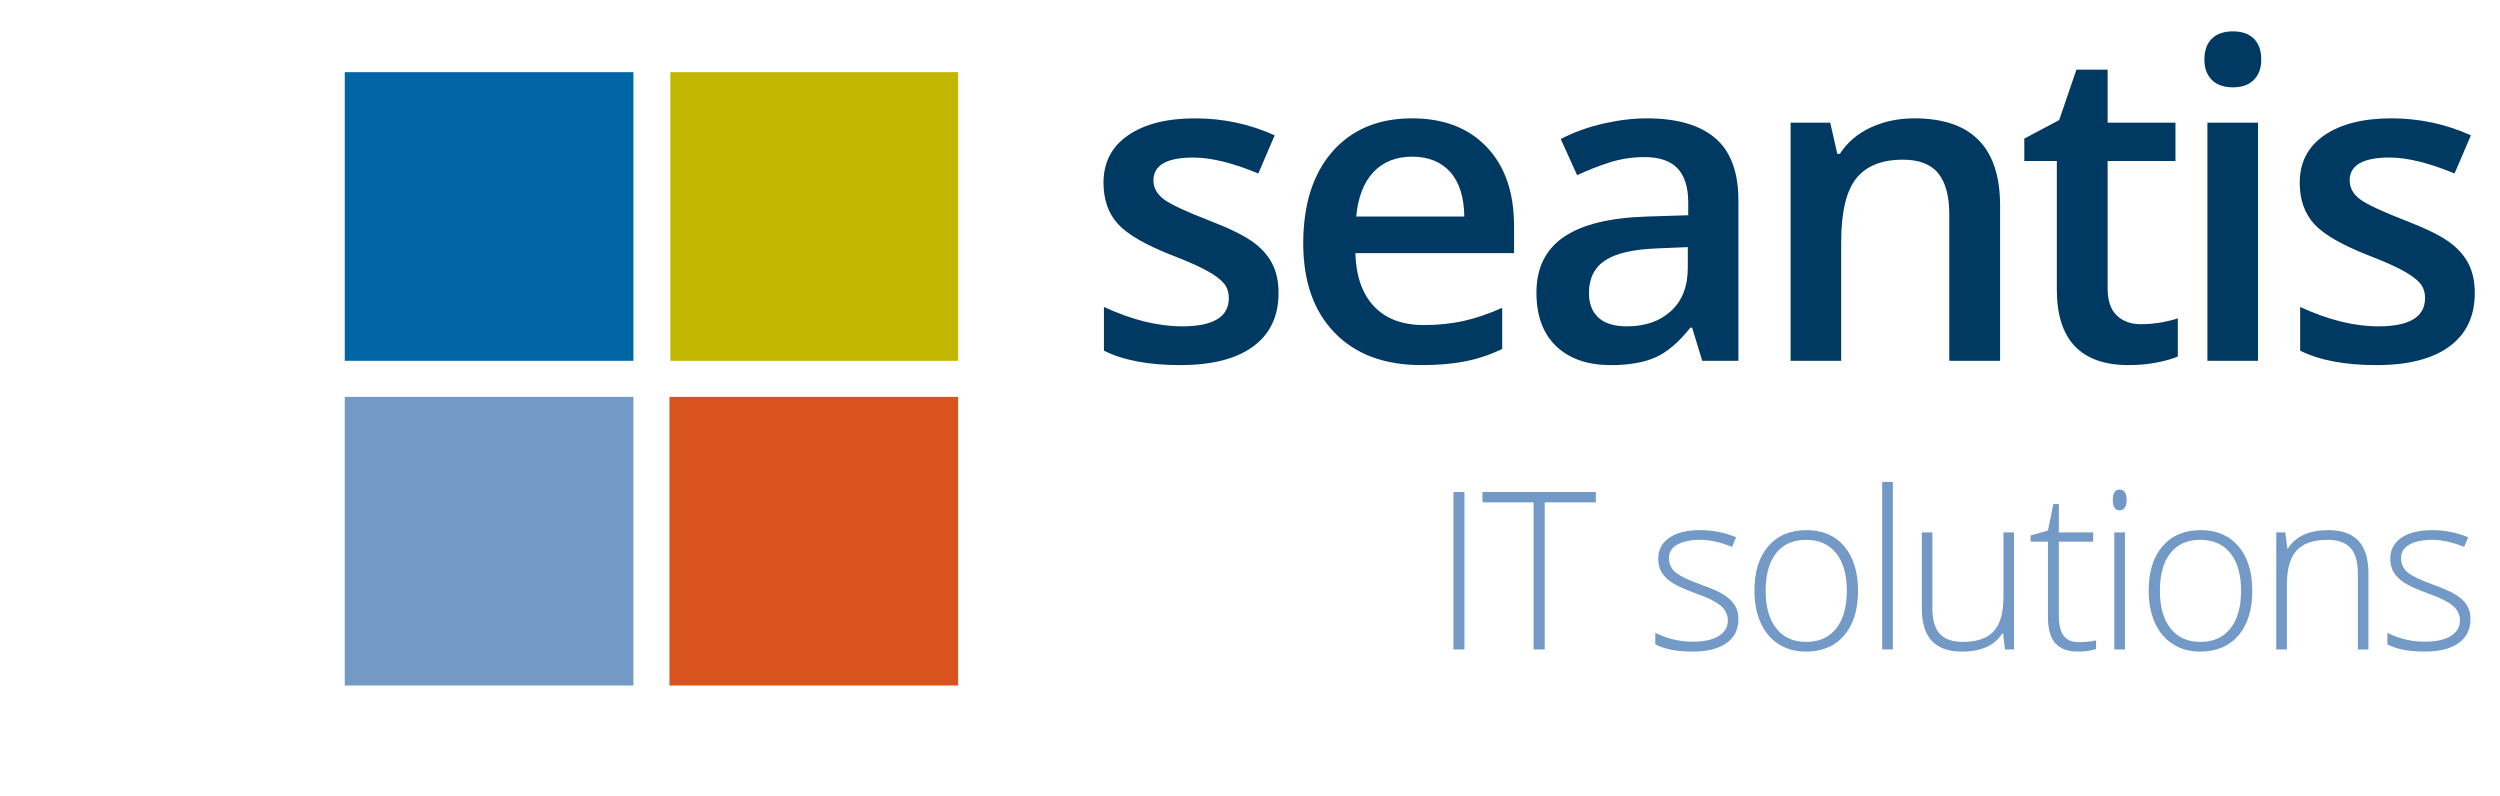
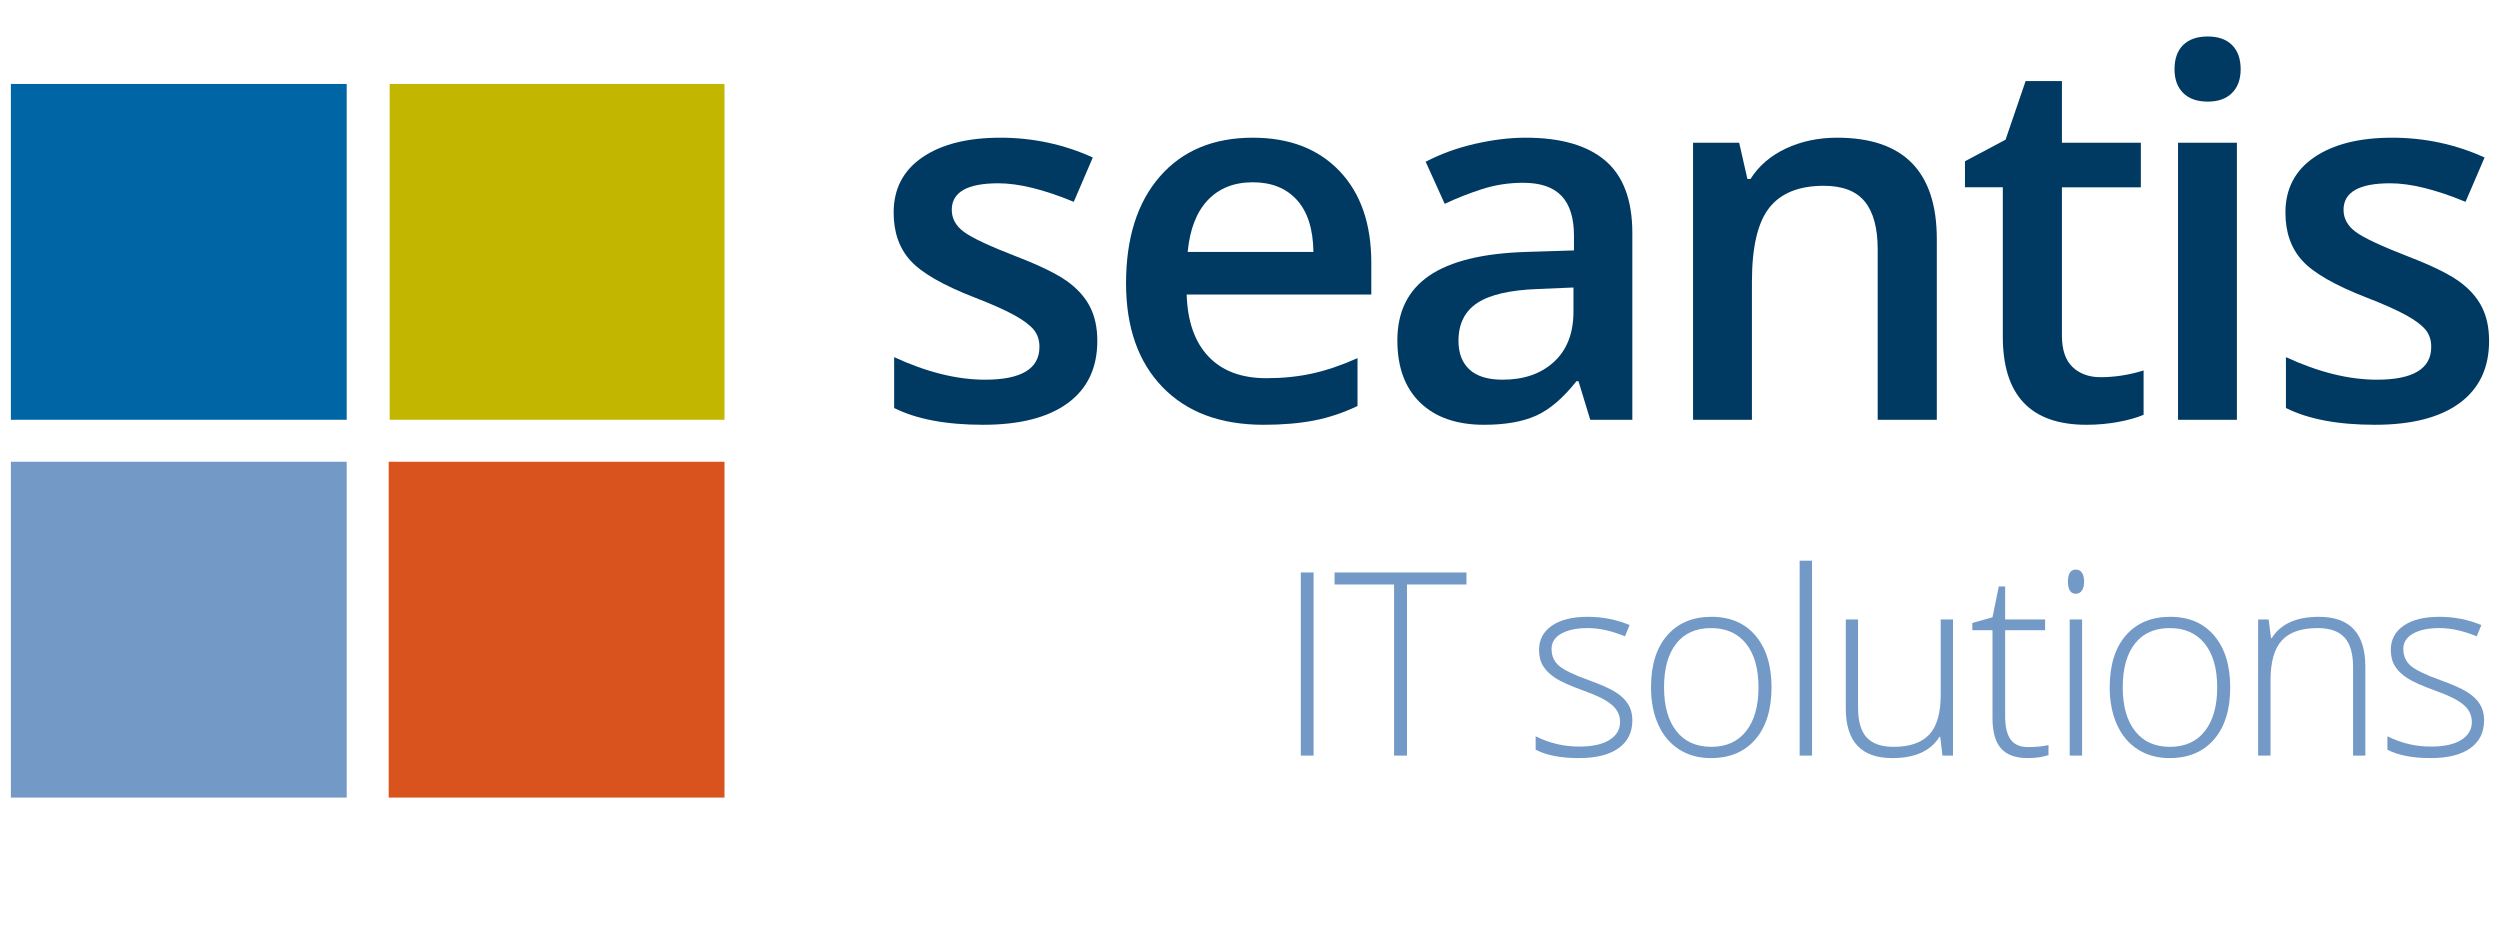
- <svg xmlns="http://www.w3.org/2000/svg" version="1.0" id="Layer_1" x="0px" y="0px" width="623.62px" height="198.43px" viewBox="0 0 623.62 198.43" enable-background="new 0 0 623.62 198.43" xml:space="preserve">
+ <svg xmlns="http://www.w3.org/2000/svg" version="1.0" id="Layer_1" x="0px" y="0px" width="536px" height="198.43px" viewBox="0 0 536 198.43" enable-background="new 0 0 536 198.43" xml:space="preserve">
  <g>
-     <path fill="#003A63" d="M318.931,73.081c0,5.801-2.113,10.25-6.338,13.347c-4.226,3.098-10.277,4.646-18.154,4.646   c-7.914,0-14.27-1.199-19.067-3.599V76.572c6.982,3.223,13.481,4.834,19.497,4.834c7.77,0,11.655-2.345,11.655-7.036   c0-1.504-0.43-2.757-1.289-3.76c-0.859-1.002-2.274-2.041-4.243-3.115c-1.97-1.074-4.709-2.291-8.218-3.652   c-6.84-2.649-11.467-5.299-13.884-7.949c-2.417-2.649-3.625-6.087-3.625-10.312c0-5.084,2.049-9.032,6.15-11.843   c4.1-2.811,9.676-4.216,16.731-4.216c6.982,0,13.589,1.415,19.819,4.243l-4.082,9.507c-6.41-2.649-11.799-3.975-16.167-3.975   c-6.66,0-9.99,1.898-9.99,5.693c0,1.862,0.868,3.438,2.605,4.727c1.736,1.289,5.523,3.062,11.36,5.317   c4.905,1.898,8.468,3.635,10.688,5.21c2.22,1.576,3.867,3.393,4.941,5.452C318.394,67.755,318.931,70.217,318.931,73.081z" />
-     <path fill="#003A63" d="M354.578,91.074c-9.238,0-16.463-2.694-21.673-8.083c-5.21-5.389-7.815-12.81-7.815-22.263   c0-9.703,2.418-17.33,7.252-22.881c4.834-5.55,11.475-8.325,19.926-8.325c7.842,0,14.037,2.382,18.584,7.144   c4.547,4.763,6.822,11.315,6.822,19.658v6.821h-39.586c0.18,5.766,1.736,10.197,4.674,13.293c2.936,3.098,7.07,4.646,12.406,4.646   c3.51,0,6.776-0.331,9.803-0.994c3.025-0.662,6.275-1.763,9.748-3.303v10.259c-3.08,1.469-6.195,2.507-9.346,3.115   S358.623,91.074,354.578,91.074z M352.268,39.082c-4.01,0-7.224,1.271-9.641,3.813c-2.417,2.543-3.859,6.249-4.324,11.118h26.963   c-0.072-4.905-1.254-8.621-3.545-11.145S356.277,39.082,352.268,39.082z" />
-     <path fill="#003A63" d="M424.617,90l-2.525-8.271h-0.43c-2.865,3.617-5.746,6.079-8.646,7.385s-6.625,1.96-11.172,1.96   c-5.837,0-10.393-1.575-13.67-4.727c-3.275-3.15-4.914-7.608-4.914-13.374c0-6.123,2.273-10.742,6.821-13.857   c4.547-3.115,11.476-4.815,20.786-5.103l10.258-0.322v-3.169c0-3.795-0.885-6.633-2.658-8.513c-1.771-1.88-4.521-2.82-8.244-2.82   c-3.045,0-5.963,0.448-8.755,1.343c-2.793,0.896-5.479,1.952-8.057,3.169l-4.082-9.023c3.223-1.683,6.749-2.962,10.581-3.84   c3.831-0.877,7.447-1.316,10.85-1.316c7.555,0,13.258,1.647,17.107,4.941c3.848,3.295,5.773,8.469,5.773,15.522V90H424.617z    M405.818,81.406c4.582,0,8.262-1.28,11.037-3.84c2.775-2.56,4.162-6.15,4.162-10.769v-5.156l-7.627,0.322   c-5.943,0.215-10.268,1.208-12.971,2.981s-4.055,4.485-4.055,8.137c0,2.65,0.787,4.7,2.363,6.15   C400.304,80.681,402.667,81.406,405.818,81.406z" />
-     <path fill="#003A63" d="M498.92,90h-12.676V53.477c0-4.583-0.922-8.003-2.766-10.259s-4.771-3.384-8.781-3.384   c-5.336,0-9.238,1.576-11.709,4.727c-2.471,3.151-3.707,8.433-3.707,15.845V90H446.66V30.596h9.883l1.771,7.788h0.645   c1.791-2.828,4.332-5.013,7.627-6.553c3.295-1.539,6.947-2.31,10.957-2.31c14.252,0,21.377,7.251,21.377,21.753V90z" />
-     <path fill="#003A63" d="M534.016,80.869c3.078,0,6.158-0.483,9.238-1.45v9.507c-1.396,0.609-3.195,1.119-5.398,1.531   c-2.201,0.411-4.484,0.618-6.848,0.618c-11.961,0-17.939-6.302-17.939-18.906V40.156h-8.111V34.57l8.701-4.619l4.297-12.568h7.789   v13.213h16.918v9.561h-16.918v31.797c0,3.044,0.76,5.291,2.283,6.741C529.549,80.144,531.545,80.869,534.016,80.869z" />
-     <path fill="#003A63" d="M549.883,14.858c0-2.256,0.617-3.992,1.854-5.21c1.234-1.217,2.998-1.826,5.291-1.826   c2.219,0,3.947,0.609,5.182,1.826c1.236,1.218,1.854,2.954,1.854,5.21c0,2.148-0.617,3.84-1.854,5.076   c-1.234,1.235-2.963,1.853-5.182,1.853c-2.293,0-4.057-0.618-5.291-1.853C550.5,18.699,549.883,17.007,549.883,14.858z M563.258,90   h-12.623V30.596h12.623V90z" />
-     <path fill="#003A63" d="M617.328,73.081c0,5.801-2.113,10.25-6.338,13.347c-4.225,3.098-10.277,4.646-18.154,4.646   c-7.914,0-14.27-1.199-19.066-3.599V76.572c6.982,3.223,13.48,4.834,19.496,4.834c7.77,0,11.656-2.345,11.656-7.036   c0-1.504-0.43-2.757-1.289-3.76c-0.859-1.002-2.275-2.041-4.244-3.115s-4.709-2.291-8.217-3.652   c-6.84-2.649-11.467-5.299-13.885-7.949c-2.416-2.649-3.625-6.087-3.625-10.312c0-5.084,2.049-9.032,6.15-11.843   c4.1-2.811,9.676-4.216,16.73-4.216c6.982,0,13.588,1.415,19.818,4.243l-4.082,9.507c-6.41-2.649-11.799-3.975-16.166-3.975   c-6.66,0-9.99,1.898-9.99,5.693c0,1.862,0.867,3.438,2.605,4.727c1.736,1.289,5.521,3.062,11.359,5.317   c4.904,1.898,8.467,3.635,10.688,5.21c2.221,1.576,3.867,3.393,4.941,5.452C616.791,67.755,617.328,70.217,617.328,73.081z" />
+     <path fill="#003A63" d="M235.264,73.081c0,5.801-2.113,10.25-6.338,13.347c-4.226,3.098-10.277,4.646-18.154,4.646   c-7.914,0-14.27-1.199-19.067-3.599V76.572c6.982,3.223,13.481,4.834,19.497,4.834c7.77,0,11.655-2.345,11.655-7.036   c0-1.504-0.43-2.757-1.289-3.76c-0.859-1.002-2.274-2.041-4.243-3.115c-1.97-1.074-4.709-2.291-8.218-3.652   c-6.84-2.649-11.467-5.299-13.884-7.949c-2.417-2.649-3.625-6.087-3.625-10.312c0-5.084,2.049-9.032,6.15-11.843   c4.1-2.811,9.676-4.216,16.731-4.216c6.982,0,13.589,1.415,19.819,4.243l-4.082,9.507c-6.41-2.649-11.799-3.975-16.167-3.975   c-6.66,0-9.99,1.898-9.99,5.693c0,1.862,0.868,3.438,2.605,4.727c1.736,1.289,5.523,3.062,11.36,5.317   c4.905,1.898,8.468,3.635,10.688,5.21c2.22,1.576,3.867,3.393,4.941,5.452C234.727,67.755,235.264,70.217,235.264,73.081z" />
+     <path fill="#003A63" d="M270.912,91.074c-9.238,0-16.463-2.694-21.673-8.083c-5.21-5.389-7.815-12.81-7.815-22.263   c0-9.703,2.418-17.33,7.252-22.881c4.834-5.55,11.475-8.325,19.926-8.325c7.842,0,14.037,2.382,18.584,7.144   c4.547,4.763,6.822,11.315,6.822,19.658v6.821h-39.586c0.18,5.766,1.736,10.197,4.674,13.293c2.936,3.098,7.07,4.646,12.406,4.646   c3.51,0,6.776-0.331,9.803-0.994c3.025-0.662,6.275-1.763,9.748-3.303v10.259c-3.08,1.469-6.195,2.507-9.346,3.115   S274.957,91.074,270.912,91.074z M268.601,39.082c-4.01,0-7.224,1.271-9.641,3.813c-2.417,2.543-3.859,6.249-4.324,11.118h26.963   c-0.072-4.905-1.254-8.621-3.545-11.145S272.611,39.082,268.601,39.082z" />
+     <path fill="#003A63" d="M340.951,90l-2.525-8.271h-0.43c-2.865,3.617-5.746,6.079-8.646,7.385s-6.625,1.96-11.172,1.96   c-5.837,0-10.393-1.575-13.67-4.727c-3.275-3.15-4.914-7.608-4.914-13.374c0-6.123,2.273-10.742,6.821-13.857   c4.547-3.115,11.476-4.815,20.786-5.103l10.258-0.322v-3.169c0-3.795-0.885-6.633-2.658-8.513c-1.771-1.88-4.521-2.82-8.244-2.82   c-3.045,0-5.963,0.448-8.755,1.343c-2.793,0.896-5.479,1.952-8.057,3.169l-4.082-9.023c3.223-1.683,6.749-2.962,10.581-3.84   c3.831-0.877,7.447-1.316,10.85-1.316c7.555,0,13.258,1.647,17.107,4.941c3.848,3.295,5.773,8.469,5.773,15.522V90H340.951z    M322.152,81.406c4.582,0,8.262-1.28,11.037-3.84c2.775-2.56,4.162-6.15,4.162-10.769v-5.156l-7.627,0.322   c-5.943,0.215-10.268,1.208-12.971,2.981s-4.055,4.485-4.055,8.137c0,2.65,0.787,4.7,2.363,6.15   C316.637,80.681,319,81.406,322.152,81.406z" />
+     <path fill="#003A63" d="M415.253,90h-12.676V53.477c0-4.583-0.922-8.003-2.766-10.259s-4.771-3.384-8.781-3.384   c-5.336,0-9.238,1.576-11.709,4.727c-2.471,3.151-3.707,8.433-3.707,15.845V90h-12.621V30.596h9.883l1.771,7.788h0.645   c1.791-2.828,4.332-5.013,7.627-6.553c3.295-1.539,6.947-2.31,10.957-2.31c14.252,0,21.377,7.251,21.377,21.753V90z" />
+     <path fill="#003A63" d="M450.349,80.869c3.078,0,6.158-0.483,9.238-1.45v9.507c-1.396,0.609-3.195,1.119-5.398,1.531   c-2.201,0.411-4.484,0.618-6.848,0.618c-11.961,0-17.939-6.302-17.939-18.906V40.156h-8.111V34.57l8.701-4.619l4.297-12.568h7.789   v13.213h16.918v9.561h-16.918v31.797c0,3.044,0.76,5.291,2.283,6.741C445.882,80.144,447.878,80.869,450.349,80.869z" />
+     <path fill="#003A63" d="M466.216,14.858c0-2.256,0.617-3.992,1.854-5.21c1.234-1.217,2.998-1.826,5.291-1.826   c2.219,0,3.947,0.609,5.182,1.826c1.236,1.218,1.854,2.954,1.854,5.21c0,2.148-0.617,3.84-1.854,5.076   c-1.234,1.235-2.963,1.853-5.182,1.853c-2.293,0-4.057-0.618-5.291-1.853C466.833,18.699,466.216,17.007,466.216,14.858z    M479.591,90h-12.623V30.596h12.623V90z" />
+     <path fill="#003A63" d="M533.662,73.081c0,5.801-2.113,10.25-6.338,13.347c-4.225,3.098-10.277,4.646-18.154,4.646   c-7.914,0-14.27-1.199-19.066-3.599V76.572c6.982,3.223,13.48,4.834,19.496,4.834c7.77,0,11.656-2.345,11.656-7.036   c0-1.504-0.43-2.757-1.289-3.76c-0.859-1.002-2.275-2.041-4.244-3.115s-4.709-2.291-8.217-3.652   c-6.84-2.649-11.467-5.299-13.885-7.949c-2.416-2.649-3.625-6.087-3.625-10.312c0-5.084,2.049-9.032,6.15-11.843   c4.1-2.811,9.676-4.216,16.73-4.216c6.982,0,13.588,1.415,19.818,4.243l-4.082,9.507c-6.41-2.649-11.799-3.975-16.166-3.975   c-6.66,0-9.99,1.898-9.99,5.693c0,1.862,0.867,3.438,2.605,4.727c1.736,1.289,5.521,3.062,11.359,5.317   c4.904,1.898,8.467,3.635,10.688,5.21c2.221,1.576,3.867,3.393,4.941,5.452C533.125,67.755,533.662,70.217,533.662,73.081z" />
  </g>
-   <rect x="86" y="18" fill="#0065A4" width="72" height="72" />
-   <rect x="167" y="99" fill="#D9531E" width="72" height="72" />
-   <rect x="167.212" y="18" fill="#C3B600" width="71.788" height="72" />
-   <rect x="86" y="99" fill="#7399C6" width="72" height="72" />
+   <rect x="2.333" y="18" fill="#0065A4" width="72" height="72" />
+   <rect x="83.333" y="99" fill="#D9531E" width="72" height="72" />
+   <rect x="83.546" y="18" fill="#C3B600" width="71.788" height="72" />
+   <rect x="2.333" y="99" fill="#7399C6" width="72" height="72" />
  <g>
-     <path fill="#7399C6" d="M362.559,162v-39.263h2.74V162H362.559z" />
-     <path fill="#7399C6" d="M385.323,162h-2.766v-36.685h-12.757v-2.578h28.278v2.578h-12.756V162z" />
-     <path fill="#7399C6" d="M433.644,154.4c0,2.613-0.994,4.623-2.98,6.028c-1.988,1.405-4.808,2.108-8.46,2.108   c-3.903,0-7-0.6-9.292-1.799v-2.874c2.937,1.468,6.033,2.202,9.292,2.202c2.883,0,5.071-0.479,6.566-1.437   c1.494-0.958,2.242-2.233,2.242-3.827c0-1.468-0.596-2.703-1.786-3.706s-3.146-1.987-5.867-2.954   c-2.919-1.057-4.969-1.965-6.15-2.726s-2.072-1.62-2.672-2.578c-0.601-0.958-0.9-2.126-0.9-3.505c0-2.184,0.918-3.912,2.753-5.184   c1.835-1.271,4.4-1.906,7.694-1.906c3.151,0,6.141,0.591,8.97,1.772l-0.993,2.417c-2.865-1.182-5.523-1.772-7.977-1.772   c-2.381,0-4.27,0.394-5.666,1.182s-2.096,1.88-2.096,3.276c0,1.521,0.542,2.739,1.625,3.652s3.2,1.934,6.352,3.062   c2.632,0.949,4.548,1.804,5.747,2.564s2.099,1.625,2.699,2.592C433.344,151.956,433.644,153.094,433.644,154.4z" />
-     <path fill="#7399C6" d="M463.48,147.363c0,4.764-1.155,8.482-3.465,11.159s-5.496,4.015-9.561,4.015   c-2.561,0-4.816-0.617-6.768-1.854c-1.951-1.234-3.446-3.008-4.484-5.316c-1.039-2.311-1.559-4.978-1.559-8.004   c0-4.762,1.155-8.473,3.465-11.131c2.31-2.659,5.479-3.988,9.507-3.988c4.011,0,7.157,1.348,9.439,4.042   C462.339,138.98,463.48,142.674,463.48,147.363z M440.438,147.363c0,4.012,0.882,7.14,2.646,9.387   c1.764,2.246,4.257,3.37,7.479,3.37s5.716-1.124,7.479-3.37c1.763-2.247,2.646-5.375,2.646-9.387c0-4.027-0.892-7.152-2.673-9.372   s-4.283-3.33-7.506-3.33s-5.707,1.105-7.452,3.316C441.311,140.189,440.438,143.318,440.438,147.363z" />
-     <path fill="#7399C6" d="M472.171,162h-2.659v-41.787h2.659V162z" />
-     <path fill="#7399C6" d="M482.033,132.809v18.906c0,2.936,0.617,5.07,1.854,6.404c1.234,1.334,3.15,2.001,5.746,2.001   c3.474,0,6.029-0.877,7.668-2.632c1.638-1.754,2.457-4.609,2.457-8.566v-16.113h2.632V162h-2.256l-0.483-4.028h-0.161   c-1.897,3.044-5.272,4.565-10.124,4.565c-6.643,0-9.964-3.554-9.964-10.662v-19.066H482.033z" />
-     <path fill="#7399C6" d="M518.46,160.174c1.683,0,3.15-0.143,4.404-0.43v2.148c-1.289,0.43-2.775,0.645-4.459,0.645   c-2.578,0-4.48-0.689-5.706-2.068c-1.227-1.378-1.84-3.545-1.84-6.498v-18.854h-4.323v-1.557l4.323-1.209l1.343-6.606h1.369v7.063   h8.567v2.309h-8.567v18.477c0,2.238,0.395,3.895,1.182,4.969C515.541,159.637,516.776,160.174,518.46,160.174z" />
-     <path fill="#7399C6" d="M527.033,124.697c0-1.719,0.564-2.578,1.691-2.578c0.556,0,0.989,0.225,1.303,0.672   s0.471,1.084,0.471,1.906c0,0.807-0.157,1.441-0.471,1.907s-0.747,0.698-1.303,0.698   C527.598,127.303,527.033,126.435,527.033,124.697z M530.068,162h-2.659v-29.191h2.659V162z" />
-     <path fill="#7399C6" d="M561.825,147.363c0,4.764-1.155,8.482-3.465,11.159s-5.496,4.015-9.561,4.015   c-2.561,0-4.816-0.617-6.768-1.854c-1.951-1.234-3.446-3.008-4.484-5.316c-1.039-2.311-1.559-4.978-1.559-8.004   c0-4.762,1.155-8.473,3.465-11.131c2.31-2.659,5.479-3.988,9.507-3.988c4.011,0,7.157,1.348,9.439,4.042   C560.684,138.98,561.825,142.674,561.825,147.363z M538.782,147.363c0,4.012,0.882,7.14,2.646,9.387   c1.764,2.246,4.257,3.37,7.479,3.37s5.716-1.124,7.479-3.37c1.763-2.247,2.646-5.375,2.646-9.387c0-4.027-0.892-7.152-2.673-9.372   s-4.283-3.33-7.506-3.33s-5.707,1.105-7.452,3.316C539.655,140.189,538.782,143.318,538.782,147.363z" />
-     <path fill="#7399C6" d="M588.164,162v-18.934c0-2.936-0.617-5.07-1.854-6.404c-1.234-1.334-3.15-2.001-5.746-2.001   c-3.492,0-6.048,0.882-7.668,2.646s-2.43,4.623-2.43,8.58V162h-2.659v-29.191h2.256l0.511,4.001h0.16   c1.898-3.044,5.273-4.565,10.125-4.565c6.624,0,9.937,3.555,9.937,10.662V162H588.164z" />
-     <path fill="#7399C6" d="M616.26,154.4c0,2.613-0.994,4.623-2.98,6.028c-1.988,1.405-4.808,2.108-8.46,2.108   c-3.903,0-7-0.6-9.292-1.799v-2.874c2.937,1.468,6.033,2.202,9.292,2.202c2.883,0,5.071-0.479,6.566-1.437   c1.494-0.958,2.242-2.233,2.242-3.827c0-1.468-0.596-2.703-1.786-3.706s-3.146-1.987-5.867-2.954   c-2.919-1.057-4.969-1.965-6.15-2.726s-2.072-1.62-2.672-2.578c-0.601-0.958-0.9-2.126-0.9-3.505c0-2.184,0.918-3.912,2.753-5.184   c1.835-1.271,4.4-1.906,7.694-1.906c3.151,0,6.141,0.591,8.97,1.772l-0.993,2.417c-2.865-1.182-5.523-1.772-7.977-1.772   c-2.381,0-4.27,0.394-5.666,1.182s-2.096,1.88-2.096,3.276c0,1.521,0.542,2.739,1.625,3.652s3.2,1.934,6.352,3.062   c2.632,0.949,4.548,1.804,5.747,2.564s2.099,1.625,2.699,2.592C615.96,151.956,616.26,153.094,616.26,154.4z" />
+     <path fill="#7399C6" d="M278.892,162v-39.263h2.74V162H278.892z" />
+     <path fill="#7399C6" d="M301.657,162h-2.766v-36.685h-12.757v-2.578h28.278v2.578h-12.756V162z" />
+     <path fill="#7399C6" d="M349.977,154.4c0,2.613-0.994,4.623-2.98,6.028c-1.988,1.405-4.808,2.108-8.46,2.108   c-3.903,0-7-0.6-9.292-1.799v-2.874c2.937,1.468,6.033,2.202,9.292,2.202c2.883,0,5.071-0.479,6.566-1.437   c1.494-0.958,2.242-2.233,2.242-3.827c0-1.468-0.596-2.703-1.786-3.706s-3.146-1.987-5.867-2.954   c-2.919-1.057-4.969-1.965-6.15-2.726s-2.072-1.62-2.672-2.578c-0.601-0.958-0.9-2.126-0.9-3.505c0-2.184,0.918-3.912,2.753-5.184   c1.835-1.271,4.4-1.906,7.694-1.906c3.151,0,6.141,0.591,8.97,1.772l-0.993,2.417c-2.865-1.182-5.523-1.772-7.977-1.772   c-2.381,0-4.27,0.394-5.666,1.182s-2.096,1.88-2.096,3.276c0,1.521,0.542,2.739,1.625,3.652s3.2,1.934,6.352,3.062   c2.632,0.949,4.548,1.804,5.747,2.564s2.099,1.625,2.699,2.592C349.677,151.956,349.977,153.094,349.977,154.4z" />
+     <path fill="#7399C6" d="M379.814,147.363c0,4.764-1.155,8.482-3.465,11.159s-5.496,4.015-9.561,4.015   c-2.561,0-4.816-0.617-6.768-1.854c-1.951-1.234-3.446-3.008-4.484-5.316c-1.039-2.311-1.559-4.978-1.559-8.004   c0-4.762,1.155-8.473,3.465-11.131c2.31-2.659,5.479-3.988,9.507-3.988c4.011,0,7.157,1.348,9.439,4.042   C378.672,138.98,379.814,142.674,379.814,147.363z M356.771,147.363c0,4.012,0.882,7.14,2.646,9.387   c1.764,2.246,4.257,3.37,7.479,3.37s5.716-1.124,7.479-3.37c1.763-2.247,2.646-5.375,2.646-9.387c0-4.027-0.892-7.152-2.673-9.372   s-4.283-3.33-7.506-3.33s-5.707,1.105-7.452,3.316C357.644,140.189,356.771,143.318,356.771,147.363z" />
+     <path fill="#7399C6" d="M388.504,162h-2.659v-41.787h2.659V162z" />
+     <path fill="#7399C6" d="M398.367,132.809v18.906c0,2.936,0.617,5.07,1.854,6.404c1.234,1.334,3.15,2.001,5.746,2.001   c3.474,0,6.029-0.877,7.668-2.632c1.638-1.754,2.457-4.609,2.457-8.566v-16.113h2.632V162h-2.256l-0.483-4.028h-0.161   c-1.897,3.044-5.272,4.565-10.124,4.565c-6.643,0-9.964-3.554-9.964-10.662v-19.066H398.367z" />
+     <path fill="#7399C6" d="M434.793,160.174c1.683,0,3.15-0.143,4.404-0.43v2.148c-1.289,0.43-2.775,0.645-4.459,0.645   c-2.578,0-4.48-0.689-5.706-2.068c-1.227-1.378-1.84-3.545-1.84-6.498v-18.854h-4.323v-1.557l4.323-1.209l1.343-6.606h1.369v7.063   h8.567v2.309h-8.567v18.477c0,2.238,0.395,3.895,1.182,4.969C431.875,159.637,433.11,160.174,434.793,160.174z" />
+     <path fill="#7399C6" d="M443.367,124.697c0-1.719,0.564-2.578,1.691-2.578c0.556,0,0.989,0.225,1.303,0.672   s0.471,1.084,0.471,1.906c0,0.807-0.157,1.441-0.471,1.907s-0.747,0.698-1.303,0.698   C443.931,127.303,443.367,126.435,443.367,124.697z M446.402,162h-2.659v-29.191h2.659V162z" />
+     <path fill="#7399C6" d="M478.159,147.363c0,4.764-1.155,8.482-3.465,11.159s-5.496,4.015-9.561,4.015   c-2.561,0-4.816-0.617-6.768-1.854c-1.951-1.234-3.446-3.008-4.484-5.316c-1.039-2.311-1.559-4.978-1.559-8.004   c0-4.762,1.155-8.473,3.465-11.131c2.31-2.659,5.479-3.988,9.507-3.988c4.011,0,7.157,1.348,9.439,4.042   C477.017,138.98,478.159,142.674,478.159,147.363z M455.116,147.363c0,4.012,0.882,7.14,2.646,9.387   c1.764,2.246,4.257,3.37,7.479,3.37s5.716-1.124,7.479-3.37c1.763-2.247,2.646-5.375,2.646-9.387c0-4.027-0.892-7.152-2.673-9.372   s-4.283-3.33-7.506-3.33s-5.707,1.105-7.452,3.316C455.989,140.189,455.116,143.318,455.116,147.363z" />
+     <path fill="#7399C6" d="M504.498,162v-18.934c0-2.936-0.617-5.07-1.854-6.404c-1.234-1.334-3.15-2.001-5.746-2.001   c-3.492,0-6.048,0.882-7.668,2.646s-2.43,4.623-2.43,8.58V162h-2.659v-29.191h2.256l0.511,4.001h0.16   c1.898-3.044,5.273-4.565,10.125-4.565c6.624,0,9.937,3.555,9.937,10.662V162H504.498z" />
+     <path fill="#7399C6" d="M532.593,154.4c0,2.613-0.994,4.623-2.98,6.028c-1.988,1.405-4.808,2.108-8.46,2.108   c-3.903,0-7-0.6-9.292-1.799v-2.874c2.937,1.468,6.033,2.202,9.292,2.202c2.883,0,5.071-0.479,6.566-1.437   c1.494-0.958,2.242-2.233,2.242-3.827c0-1.468-0.596-2.703-1.786-3.706s-3.146-1.987-5.867-2.954   c-2.919-1.057-4.969-1.965-6.15-2.726s-2.072-1.62-2.672-2.578c-0.601-0.958-0.9-2.126-0.9-3.505c0-2.184,0.918-3.912,2.753-5.184   c1.835-1.271,4.4-1.906,7.694-1.906c3.151,0,6.141,0.591,8.97,1.772l-0.993,2.417c-2.865-1.182-5.523-1.772-7.977-1.772   c-2.381,0-4.27,0.394-5.666,1.182s-2.096,1.88-2.096,3.276c0,1.521,0.542,2.739,1.625,3.652s3.2,1.934,6.352,3.062   c2.632,0.949,4.548,1.804,5.747,2.564s2.099,1.625,2.699,2.592C532.293,151.956,532.593,153.094,532.593,154.4z" />
  </g>
</svg>
